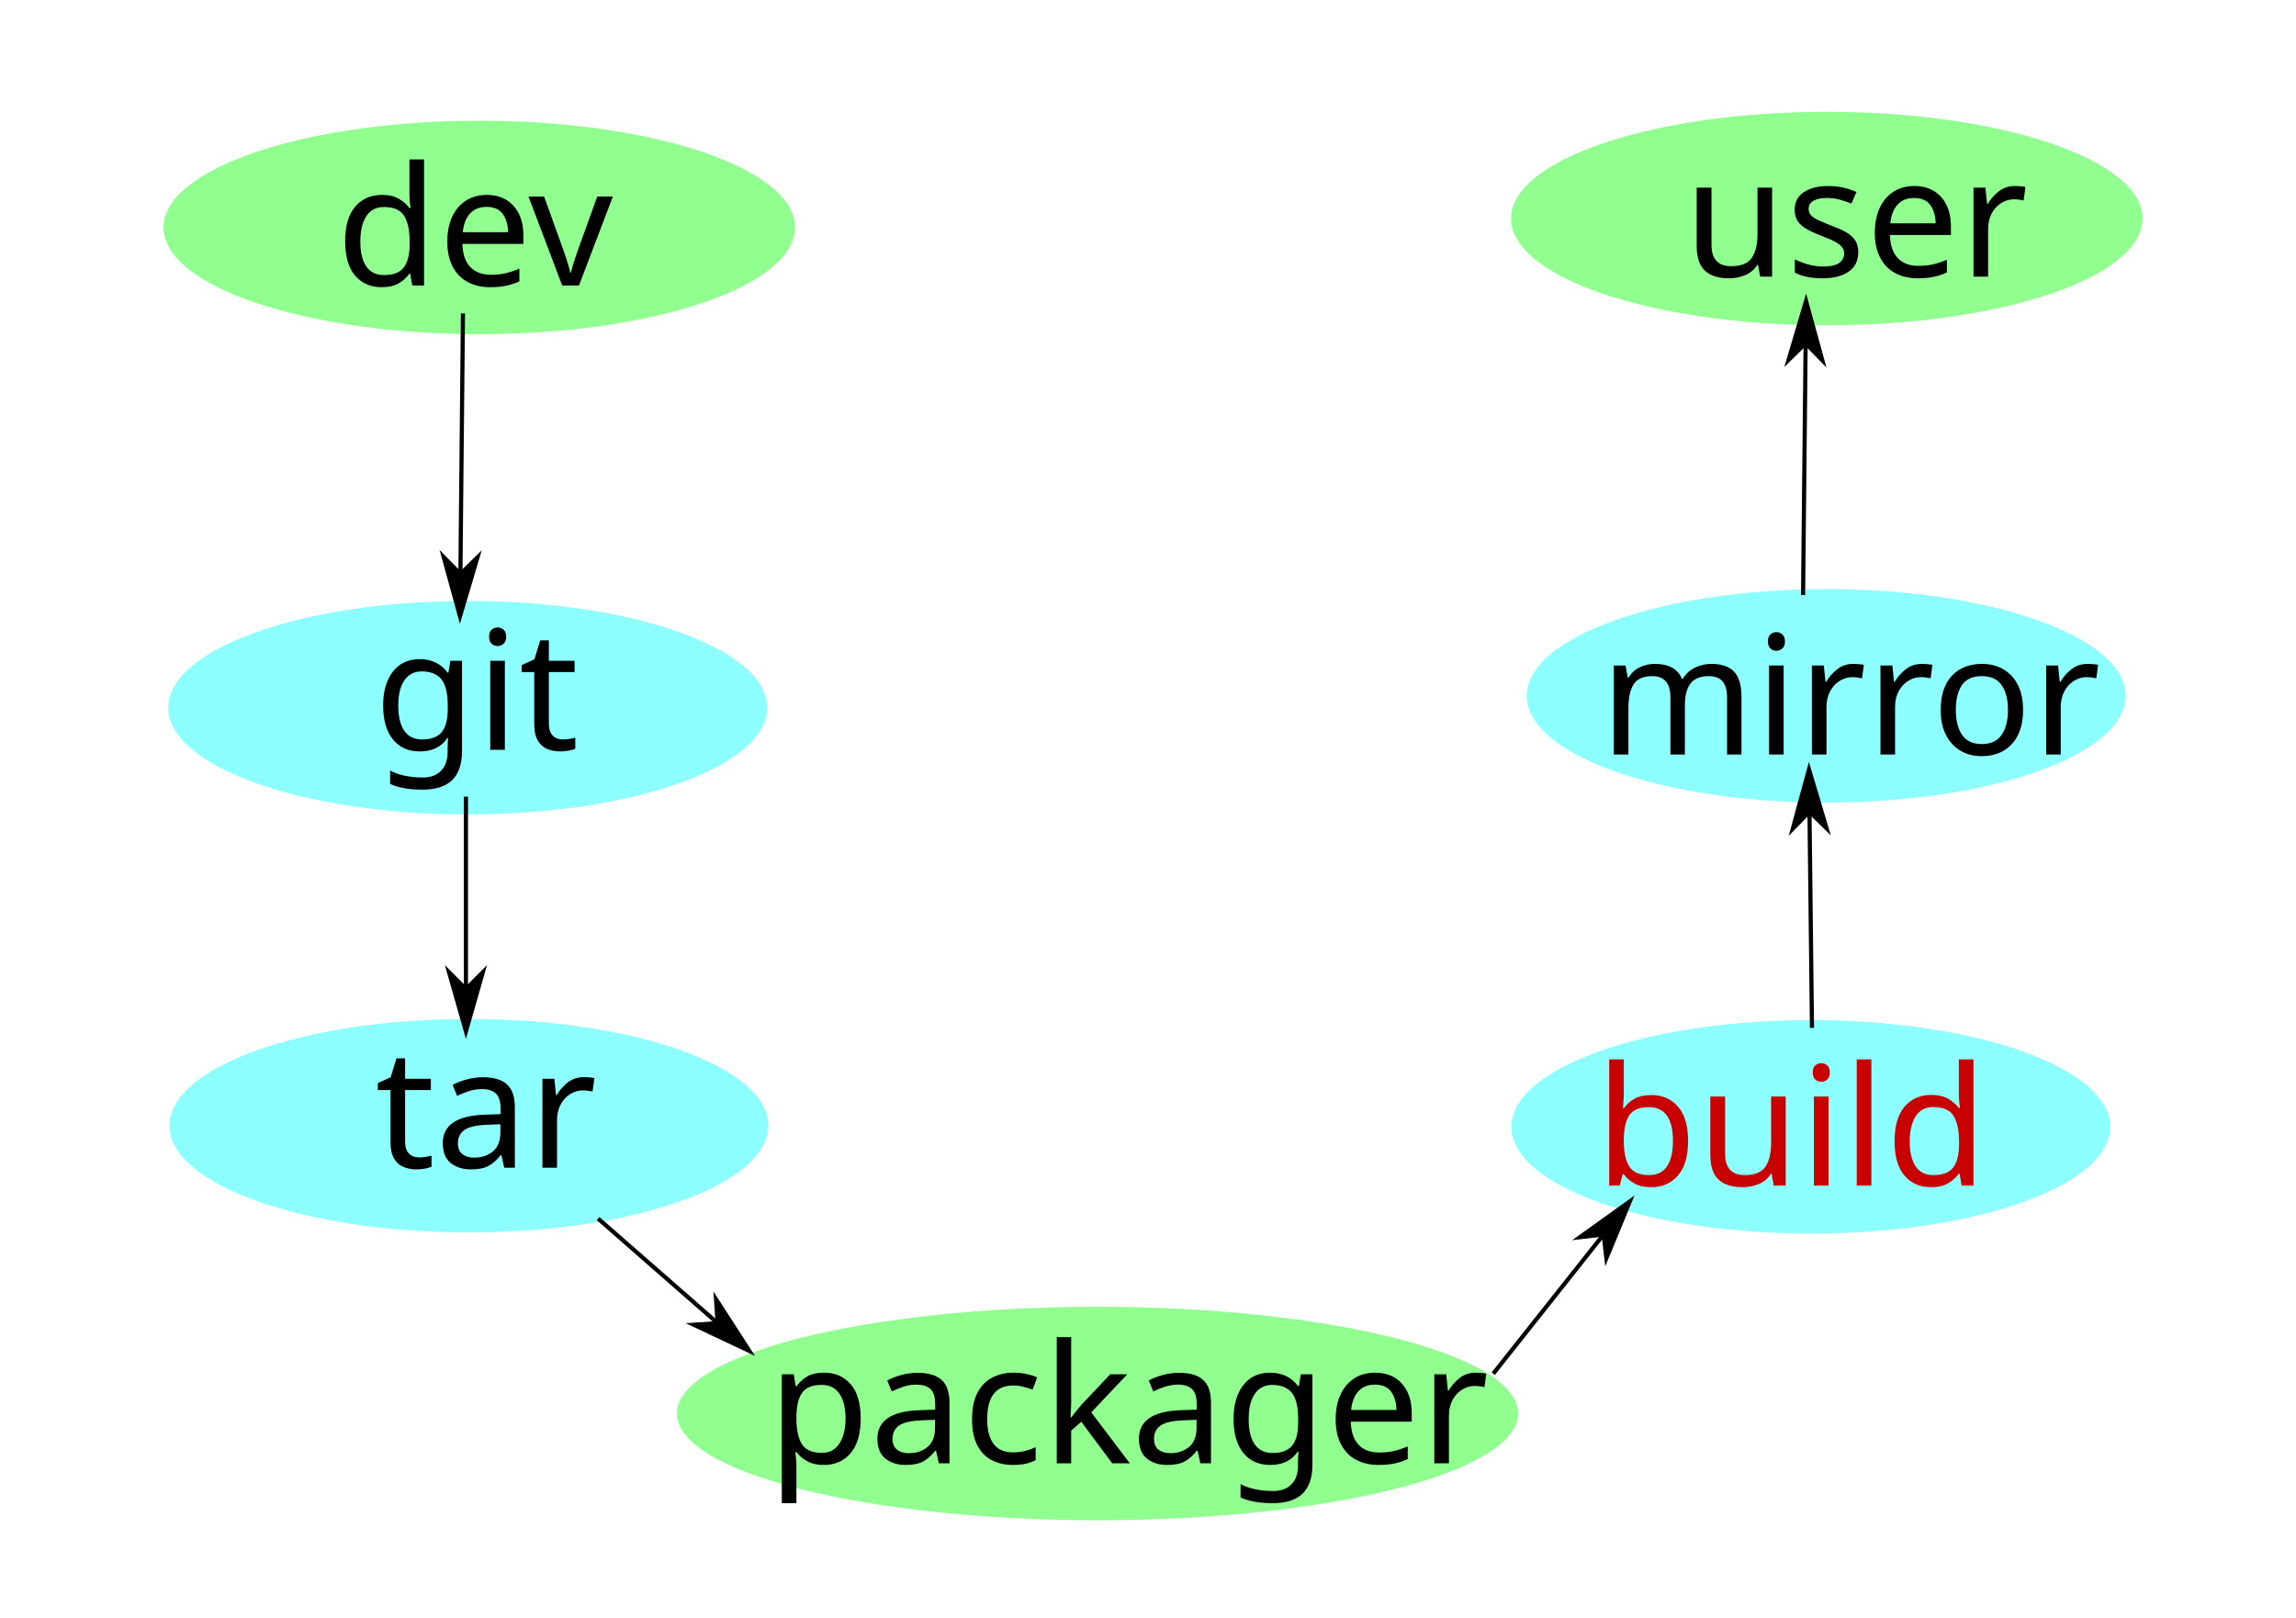
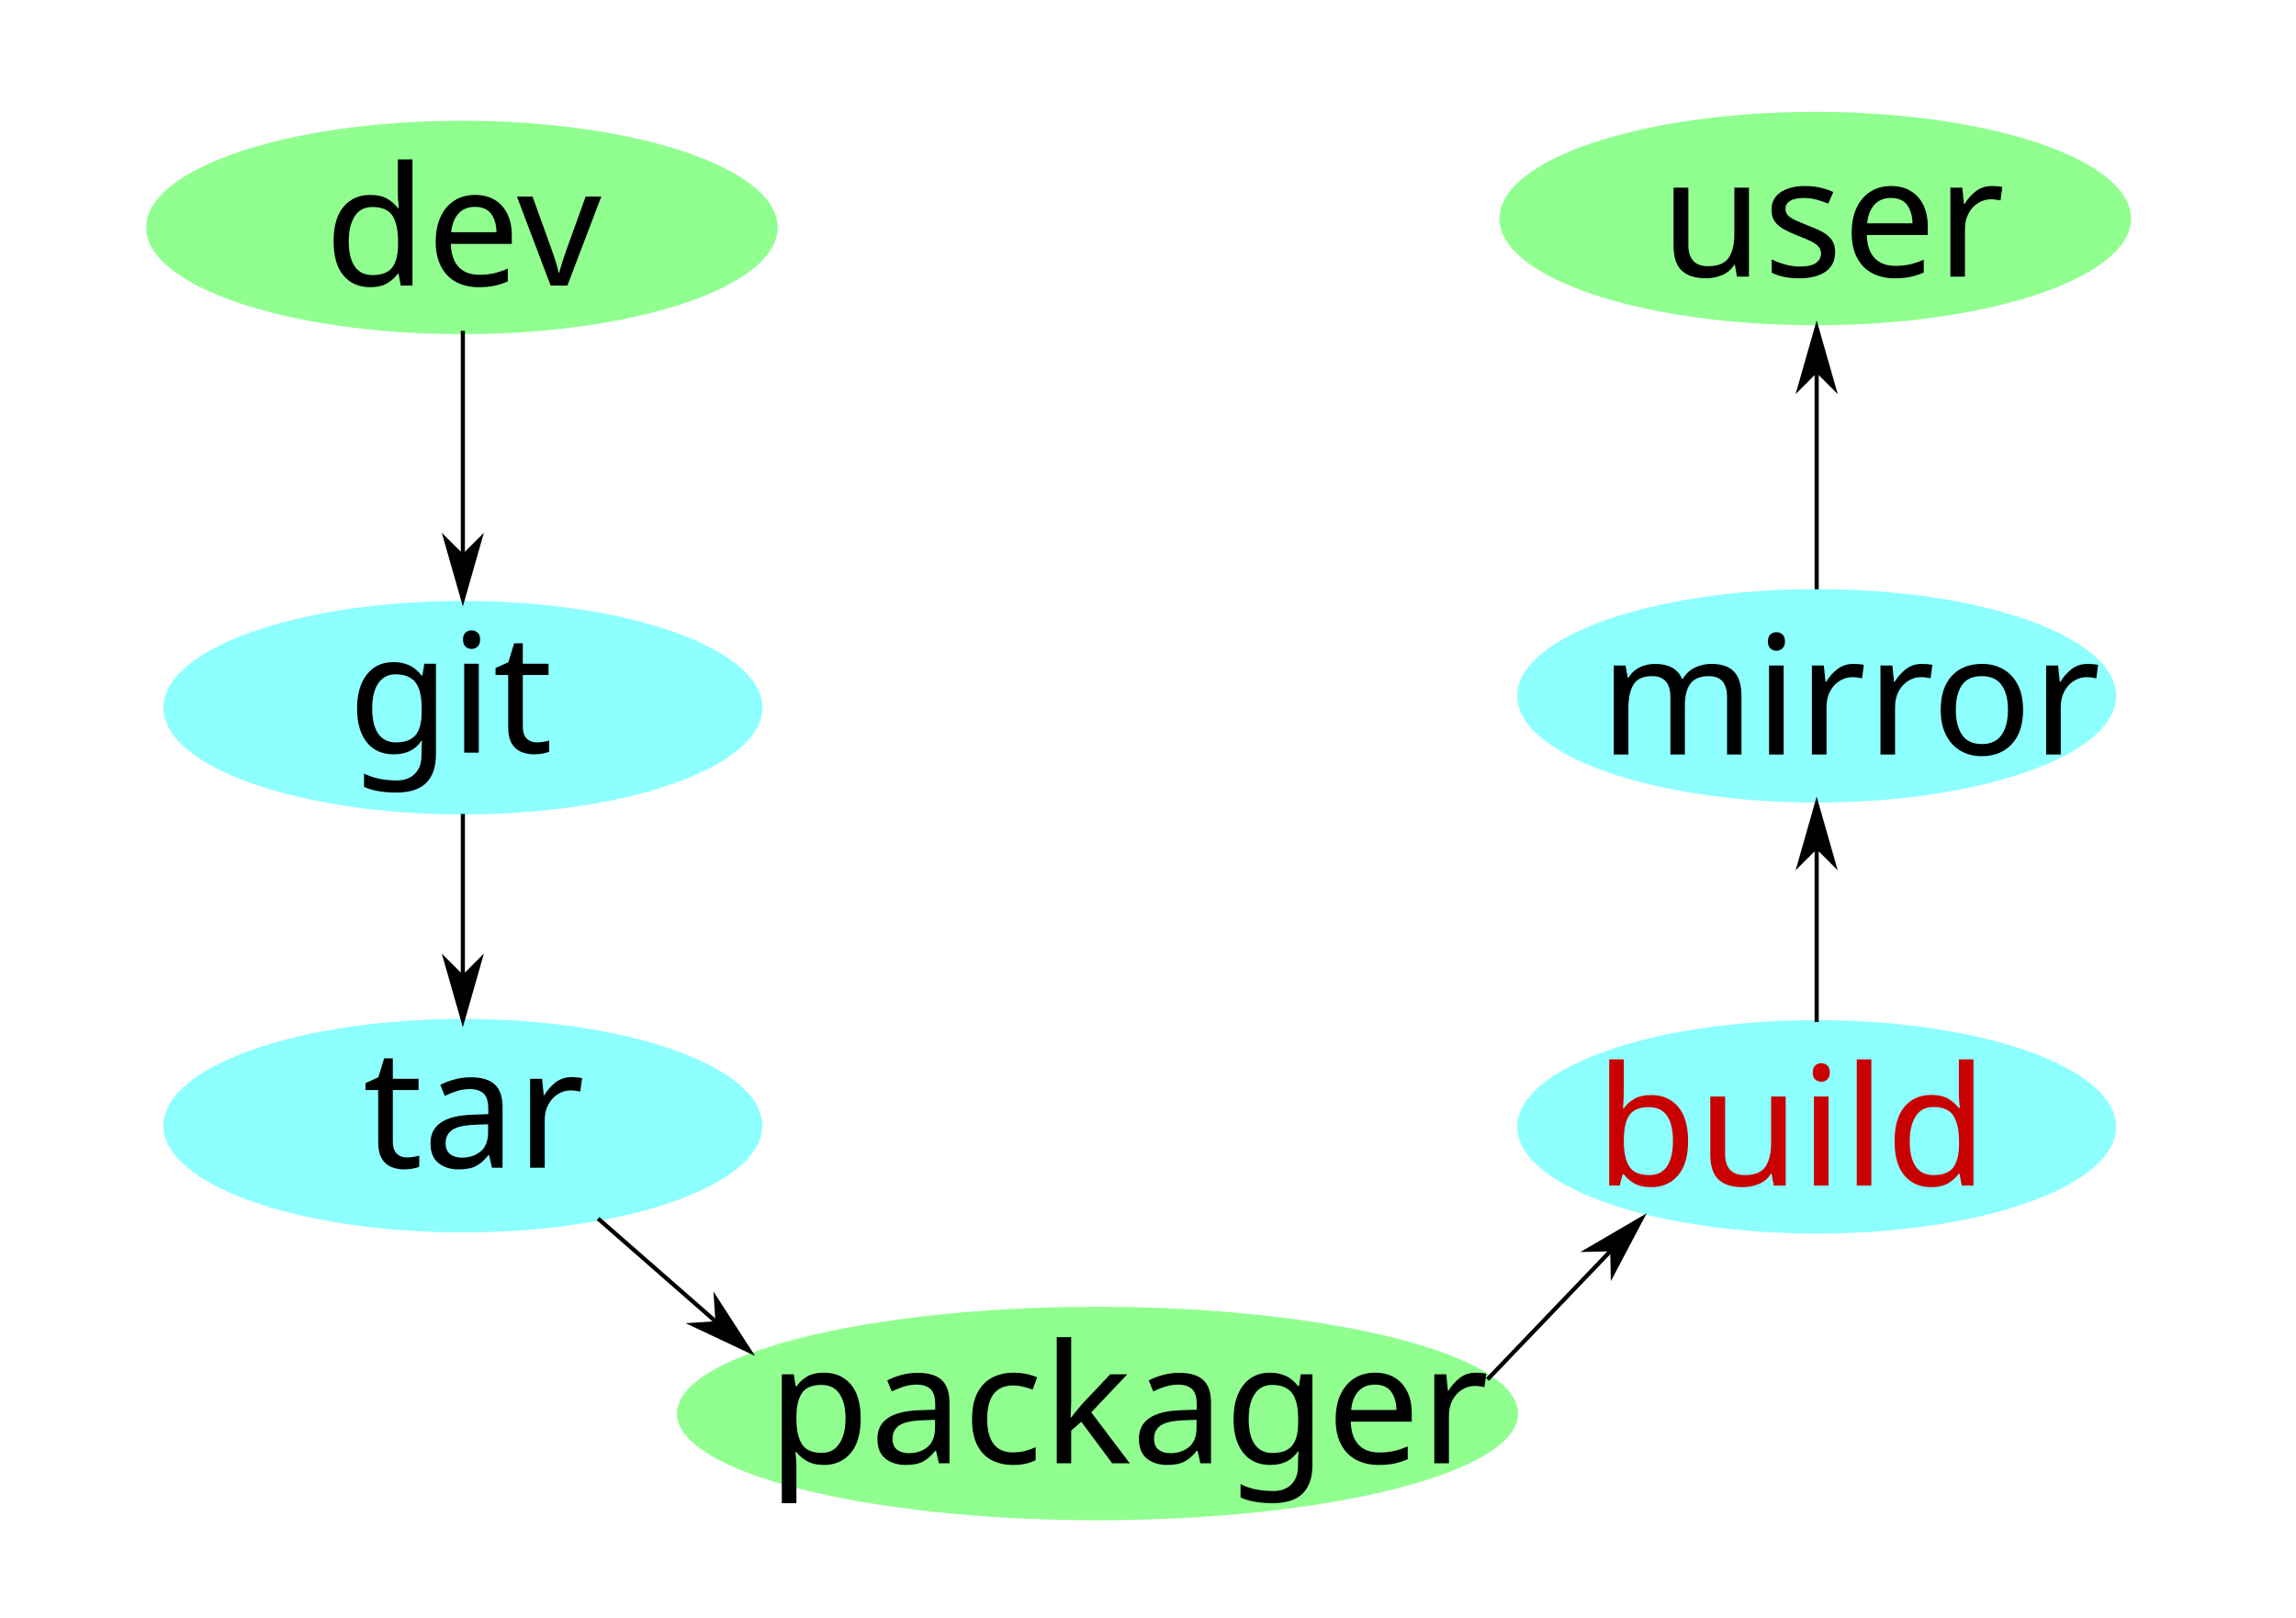
<svg xmlns="http://www.w3.org/2000/svg" width="210mm" height="148mm" viewBox="0 0 744.094 524.409" id="svg2" version="1.1">
  <defs id="defs4">
    <marker style="overflow:visible" id="marker8996" refX="0" refY="0" orient="auto">
      <path transform="matrix(-0.8,0,0,-0.8,-10,0)" style="fill:#000000;fill-opacity:1;fill-rule:evenodd;stroke:#000000;stroke-width:1pt;stroke-opacity:1" d="M 0,0 5,-5 -12.5,0 5,5 0,0 Z" id="path8998" />
    </marker>
    <marker orient="auto" refY="0" refX="0" id="marker8894" style="overflow:visible">
      <path id="path8896" d="M 0,0 5,-5 -12.5,0 5,5 0,0 Z" style="fill:#000000;fill-opacity:1;fill-rule:evenodd;stroke:#000000;stroke-width:1pt;stroke-opacity:1" transform="matrix(-0.8,0,0,-0.8,-10,0)" />
    </marker>
    <marker style="overflow:visible" id="marker8786" refX="0" refY="0" orient="auto">
      <path transform="matrix(-0.8,0,0,-0.8,-10,0)" style="fill:#000000;fill-opacity:1;fill-rule:evenodd;stroke:#000000;stroke-width:1pt;stroke-opacity:1" d="M 0,0 5,-5 -12.5,0 5,5 0,0 Z" id="path8788" />
    </marker>
    <marker orient="auto" refY="0" refX="0" id="marker6624" style="overflow:visible">
      <path id="path6626" d="M 0,0 5,-5 -12.5,0 5,5 0,0 Z" style="fill:#000000;fill-opacity:1;fill-rule:evenodd;stroke:#000000;stroke-width:1pt;stroke-opacity:1" transform="matrix(-0.8,0,0,-0.8,-10,0)" />
    </marker>
    <marker orient="auto" refY="0" refX="0" id="marker6554" style="overflow:visible">
      <path id="path6556" d="M 0,0 5,-5 -12.5,0 5,5 0,0 Z" style="fill:#000000;fill-opacity:1;fill-rule:evenodd;stroke:#000000;stroke-width:1pt;stroke-opacity:1" transform="matrix(-0.8,0,0,-0.8,-10,0)" />
    </marker>
    <marker orient="auto" refY="0" refX="0" id="marker6490" style="overflow:visible">
      <path id="path6492" d="M 0,0 5,-5 -12.5,0 5,5 0,0 Z" style="fill:#000000;fill-opacity:1;fill-rule:evenodd;stroke:#000000;stroke-width:1pt;stroke-opacity:1" transform="matrix(-0.8,0,0,-0.8,-10,0)" />
    </marker>
    <marker orient="auto" refY="0" refX="0" id="marker6432" style="overflow:visible">
      <path id="path6434" d="M 0,0 5,-5 -12.5,0 5,5 0,0 Z" style="fill:#000000;fill-opacity:1;fill-rule:evenodd;stroke:#000000;stroke-width:1pt;stroke-opacity:1" transform="matrix(-0.8,0,0,-0.8,-10,0)" />
    </marker>
    <marker orient="auto" refY="0" refX="0" id="marker6416" style="overflow:visible">
      <path id="path6418" d="M 0,0 5,-5 -12.5,0 5,5 0,0 Z" style="fill:#000000;fill-opacity:1;fill-rule:evenodd;stroke:#000000;stroke-width:1pt;stroke-opacity:1" transform="matrix(-0.8,0,0,-0.8,-10,0)" />
    </marker>
    <marker orient="auto" refY="0" refX="0" id="marker6184" style="overflow:visible">
      <path id="path6186" d="M 0,0 5,-5 -12.5,0 5,5 0,0 Z" style="fill:#000000;fill-opacity:1;fill-rule:evenodd;stroke:#000000;stroke-width:1pt;stroke-opacity:1" transform="matrix(-0.8,0,0,-0.8,-10,0)" />
    </marker>
    <marker orient="auto" refY="0" refX="0" id="marker5792" style="overflow:visible">
      <path id="path5794" d="M 0,0 5,-5 -12.5,0 5,5 0,0 Z" style="fill:#000000;fill-opacity:1;fill-rule:evenodd;stroke:#000000;stroke-width:1pt;stroke-opacity:1" transform="matrix(-0.8,0,0,-0.8,-10,0)" />
    </marker>
    <marker style="overflow:visible" id="marker4571" refX="0" refY="0" orient="auto">
      <path transform="matrix(-0.8,0,0,-0.8,-10,0)" style="fill:#000000;fill-opacity:1;fill-rule:evenodd;stroke:#000000;stroke-width:1pt;stroke-opacity:1" d="M 0,0 5,-5 -12.5,0 5,5 0,0 Z" id="path4573" />
    </marker>
    <marker style="overflow:visible" id="marker4543" refX="0" refY="0" orient="auto">
      <path transform="matrix(-0.8,0,0,-0.8,-10,0)" style="fill:#000000;fill-opacity:1;fill-rule:evenodd;stroke:#000000;stroke-width:1pt;stroke-opacity:1" d="M 0,0 5,-5 -12.5,0 5,5 0,0 Z" id="path4545" />
    </marker>
    <marker style="overflow:visible" id="marker4521" refX="0" refY="0" orient="auto">
      <path transform="matrix(-0.8,0,0,-0.8,-10,0)" style="fill:#000000;fill-opacity:1;fill-rule:evenodd;stroke:#000000;stroke-width:1pt;stroke-opacity:1" d="M 0,0 5,-5 -12.5,0 5,5 0,0 Z" id="path4523" />
    </marker>
  </defs>
  <g id="layer1" transform="translate(0,-219.685)">
-     <ellipse style="fill:#90ff90;fill-opacity:1" id="path3355" cx="155.324" cy="293.407" rx="102.331" ry="34.591" />
-     <text xml:space="preserve" style="font-style:normal;font-weight:normal;line-height:0%;font-family:sans-serif;letter-spacing:0px;word-spacing:0px;fill:#000000;fill-opacity:1;stroke:none;stroke-width:1px;stroke-linecap:butt;stroke-linejoin:miter;stroke-opacity:1" x="108.915" y="312.24" id="text4157">
-       <tspan id="tspan4159" x="108.915" y="312.24" style="font-size:53.808px;line-height:1.25;font-family:sans-serif">dev</tspan>
+     <ellipse style="fill:#90ff90;fill-opacity:1" id="path3355" cx="149.699" cy="293.407" rx="102.331" ry="34.591" />
+     <text xml:space="preserve" style="font-style:normal;font-weight:normal;line-height:0%;font-family:sans-serif;letter-spacing:0px;word-spacing:0px;fill:#000000;fill-opacity:1;stroke:none;stroke-width:1px;stroke-linecap:butt;stroke-linejoin:miter;stroke-opacity:1" x="105.165" y="312.24" id="text4157">
+       <tspan id="tspan4159" x="105.165" y="312.24" style="font-size:53.808px;line-height:1.25;font-family:sans-serif">dev</tspan>
    </text>
-     <ellipse style="fill:#90ff90;fill-opacity:1" id="path3355-4" cx="592.033" cy="290.524" rx="102.331" ry="34.591" />
-     <text xml:space="preserve" style="font-style:normal;font-weight:normal;line-height:0%;font-family:sans-serif;letter-spacing:0px;word-spacing:0px;fill:#000000;fill-opacity:1;stroke:none;stroke-width:1px;stroke-linecap:butt;stroke-linejoin:miter;stroke-opacity:1" x="545.623" y="309.357" id="text4157-2">
-       <tspan id="tspan4159-5" x="545.623" y="309.357" style="font-size:53.808px;line-height:1.25;font-family:sans-serif">user</tspan>
+     <ellipse style="fill:#90ff90;fill-opacity:1" id="path3355-4" cx="588.283" cy="290.524" rx="102.331" ry="34.591" />
+     <text xml:space="preserve" style="font-style:normal;font-weight:normal;line-height:0%;font-family:sans-serif;letter-spacing:0px;word-spacing:0px;fill:#000000;fill-opacity:1;stroke:none;stroke-width:1px;stroke-linecap:butt;stroke-linejoin:miter;stroke-opacity:1" x="538.123" y="309.357" id="text4157-2">
+       <tspan id="tspan4159-5" x="538.123" y="309.357" style="font-size:53.808px;line-height:1.25;font-family:sans-serif">user</tspan>
    </text>
-     <ellipse style="fill:#8dffff;fill-opacity:1" id="path4182" cx="151.577" cy="449.065" rx="97.046" ry="34.591" />
-     <text xml:space="preserve" style="font-style:normal;font-weight:normal;line-height:0%;font-family:sans-serif;letter-spacing:0px;word-spacing:0px;fill:#000000;fill-opacity:1;stroke:none;stroke-width:1px;stroke-linecap:butt;stroke-linejoin:miter;stroke-opacity:1" x="121.214" y="462.71" id="text4184">
-       <tspan id="tspan4186" x="121.214" y="462.71" style="font-size:53.808px;line-height:1.25;font-family:sans-serif">git</tspan>
+     <ellipse style="fill:#8dffff;fill-opacity:1" id="path4182" cx="150.015" cy="449.065" rx="97.046" ry="34.591" />
+     <text xml:space="preserve" style="font-style:normal;font-weight:normal;line-height:0%;font-family:sans-serif;letter-spacing:0px;word-spacing:0px;fill:#000000;fill-opacity:1;stroke:none;stroke-width:1px;stroke-linecap:butt;stroke-linejoin:miter;stroke-opacity:1" x="112.767" y="463.657" id="text4184">
+       <tspan id="tspan4186" x="112.767" y="463.657" style="font-size:53.808px;line-height:1.25;font-family:sans-serif">git</tspan>
    </text>
-     <ellipse style="fill:#8dffff;fill-opacity:1" id="path4182-3" cx="151.961" cy="584.546" rx="97.046" ry="34.591" />
-     <text xml:space="preserve" style="font-style:normal;font-weight:normal;line-height:0%;font-family:sans-serif;letter-spacing:0px;word-spacing:0px;fill:#000000;fill-opacity:1;stroke:none;stroke-width:1px;stroke-linecap:butt;stroke-linejoin:miter;stroke-opacity:1" x="121.598" y="598.19" id="text4184-4">
-       <tspan id="tspan4186-1" x="121.598" y="598.19" style="font-size:53.808px;line-height:1.25;font-family:sans-serif">tar</tspan>
+     <ellipse style="fill:#8dffff;fill-opacity:1" id="path4182-3" cx="150.015" cy="584.546" rx="97.046" ry="34.591" />
+     <text xml:space="preserve" style="font-style:normal;font-weight:normal;line-height:0%;font-family:sans-serif;letter-spacing:0px;word-spacing:0px;fill:#000000;fill-opacity:1;stroke:none;stroke-width:1px;stroke-linecap:butt;stroke-linejoin:miter;stroke-opacity:1" x="117.619" y="598.19" id="text4184-4">
+       <tspan id="tspan4186-1" x="117.619" y="598.19" style="font-size:53.808px;line-height:1.25;font-family:sans-serif">tar</tspan>
    </text>
-     <ellipse style="fill:#8dffff;fill-opacity:1" id="path4182-7" cx="586.844" cy="584.93" rx="97.046" ry="34.591" />
+     <ellipse style="fill:#8dffff;fill-opacity:1" id="path4182-7" cx="588.765" cy="584.93" rx="97.046" ry="34.591" />
    <text xml:space="preserve" style="font-style:normal;font-weight:normal;line-height:0%;font-family:sans-serif;letter-spacing:0px;word-spacing:0px;fill:#c90000;fill-opacity:1;stroke:none;stroke-width:1px;stroke-linecap:butt;stroke-linejoin:miter;stroke-opacity:1;" x="588.337" y="603.955" id="text4184-0">
      <tspan id="tspan4186-6" x="588.337" y="603.955" style="font-size:53.808px;line-height:1.25;font-family:sans-serif;text-align:center;text-anchor:middle;fill:#c90000;fill-opacity:1;">build</tspan>
    </text>
-     <ellipse style="fill:#8dffff;fill-opacity:1" id="path4182-4" cx="591.841" cy="445.222" rx="97.046" ry="34.591" />
+     <ellipse style="fill:#8dffff;fill-opacity:1" id="path4182-4" cx="588.765" cy="445.222" rx="97.046" ry="34.591" />
    <text xml:space="preserve" style="font-style:normal;font-weight:normal;line-height:0%;font-family:sans-serif;letter-spacing:0px;word-spacing:0px;fill:#000000;fill-opacity:1;stroke:none;stroke-width:1px;stroke-linecap:butt;stroke-linejoin:miter;stroke-opacity:1" x="518.431" y="464.247" id="text4184-6">
      <tspan id="tspan4186-0" x="518.431" y="464.247" style="font-size:53.808px;line-height:1.25;font-family:sans-serif">mirror</tspan>
    </text>
    <ellipse style="fill:#90ff90;fill-opacity:1" id="path3355-7" cx="355.694" cy="677.837" rx="136.302" ry="34.591" />
    <text xml:space="preserve" style="font-style:normal;font-weight:normal;line-height:0%;font-family:sans-serif;letter-spacing:0px;word-spacing:0px;fill:#000000;fill-opacity:1;stroke:none;stroke-width:1px;stroke-linecap:butt;stroke-linejoin:miter;stroke-opacity:1" x="248.792" y="693.98" id="text4157-7">
      <tspan id="tspan4159-8" x="248.792" y="693.98" style="font-size:53.808px;line-height:1.25;font-family:sans-serif">packager</tspan>
    </text>
    <path style="fill:none;fill-rule:evenodd;stroke:#000000;stroke-width:1.345px;stroke-linecap:butt;stroke-linejoin:miter;stroke-opacity:1;marker-end:url(#marker6624)" d="m 193.823,614.651 48.919,42.804" id="path5782" />
-     <path style="fill:none;fill-rule:evenodd;stroke:#000000;stroke-width:1.345px;stroke-linecap:butt;stroke-linejoin:miter;stroke-opacity:1;marker-end:url(#marker6416)" d="m 483.938,664.928 44.163,-55.713" id="path5784" />
-     <path style="fill:none;fill-rule:evenodd;stroke:#000000;stroke-width:1.345px;stroke-linecap:butt;stroke-linejoin:miter;stroke-opacity:1;marker-end:url(#marker6184)" d="m 151.001,477.891 v 75.907" id="path6176" />
-     <path style="fill:none;fill-rule:evenodd;stroke:#000000;stroke-width:1.345px;stroke-linecap:butt;stroke-linejoin:miter;stroke-opacity:1;marker-end:url(#marker8786)" d="m 150.04,321.272 -0.961,98.007" id="path8778" />
-     <path style="fill:none;fill-rule:evenodd;stroke:#000000;stroke-width:1.345px;stroke-linecap:butt;stroke-linejoin:miter;stroke-opacity:1;marker-end:url(#marker8894)" d="m 587.228,552.838 -0.961,-83.594" id="path8886" />
-     <path style="fill:none;fill-rule:evenodd;stroke:#000000;stroke-width:1.345px;stroke-linecap:butt;stroke-linejoin:miter;stroke-opacity:1;marker-end:url(#marker8996)" d="m 584.346,412.553 0.961,-95.125" id="path8988" />
+     <path style="fill:none;fill-rule:evenodd;stroke:#000000;stroke-width:1.345px;stroke-linecap:butt;stroke-linejoin:miter;stroke-opacity:1;marker-end:url(#marker6416)" d="m 482.063,666.803 49.788,-51.963" id="path5784" />
+     <path style="fill:none;fill-rule:evenodd;stroke:#000000;stroke-width:1.345px;stroke-linecap:butt;stroke-linejoin:miter;stroke-opacity:1;marker-end:url(#marker6184)" d="m 150,483.516 c 0,22.177 0,44.355 0,66.532" id="path6176" />
+     <path style="fill:none;fill-rule:evenodd;stroke:#000000;stroke-width:1.345px;stroke-linecap:butt;stroke-linejoin:miter;stroke-opacity:1;marker-end:url(#marker8786)" d="m 150,326.897 v 86.757" id="path8778" />
+     <path style="fill:none;fill-rule:evenodd;stroke:#000000;stroke-width:1.345px;stroke-linecap:butt;stroke-linejoin:miter;stroke-opacity:1;marker-end:url(#marker8894)" d="M 588.75,550.963 V 480.493" id="path8886" />
+     <path style="fill:none;fill-rule:evenodd;stroke:#000000;stroke-width:1.345px;stroke-linecap:butt;stroke-linejoin:miter;stroke-opacity:1;marker-end:url(#marker8996)" d="M 588.75,410.678 V 326.134" id="path8988" />
  </g>
</svg>
